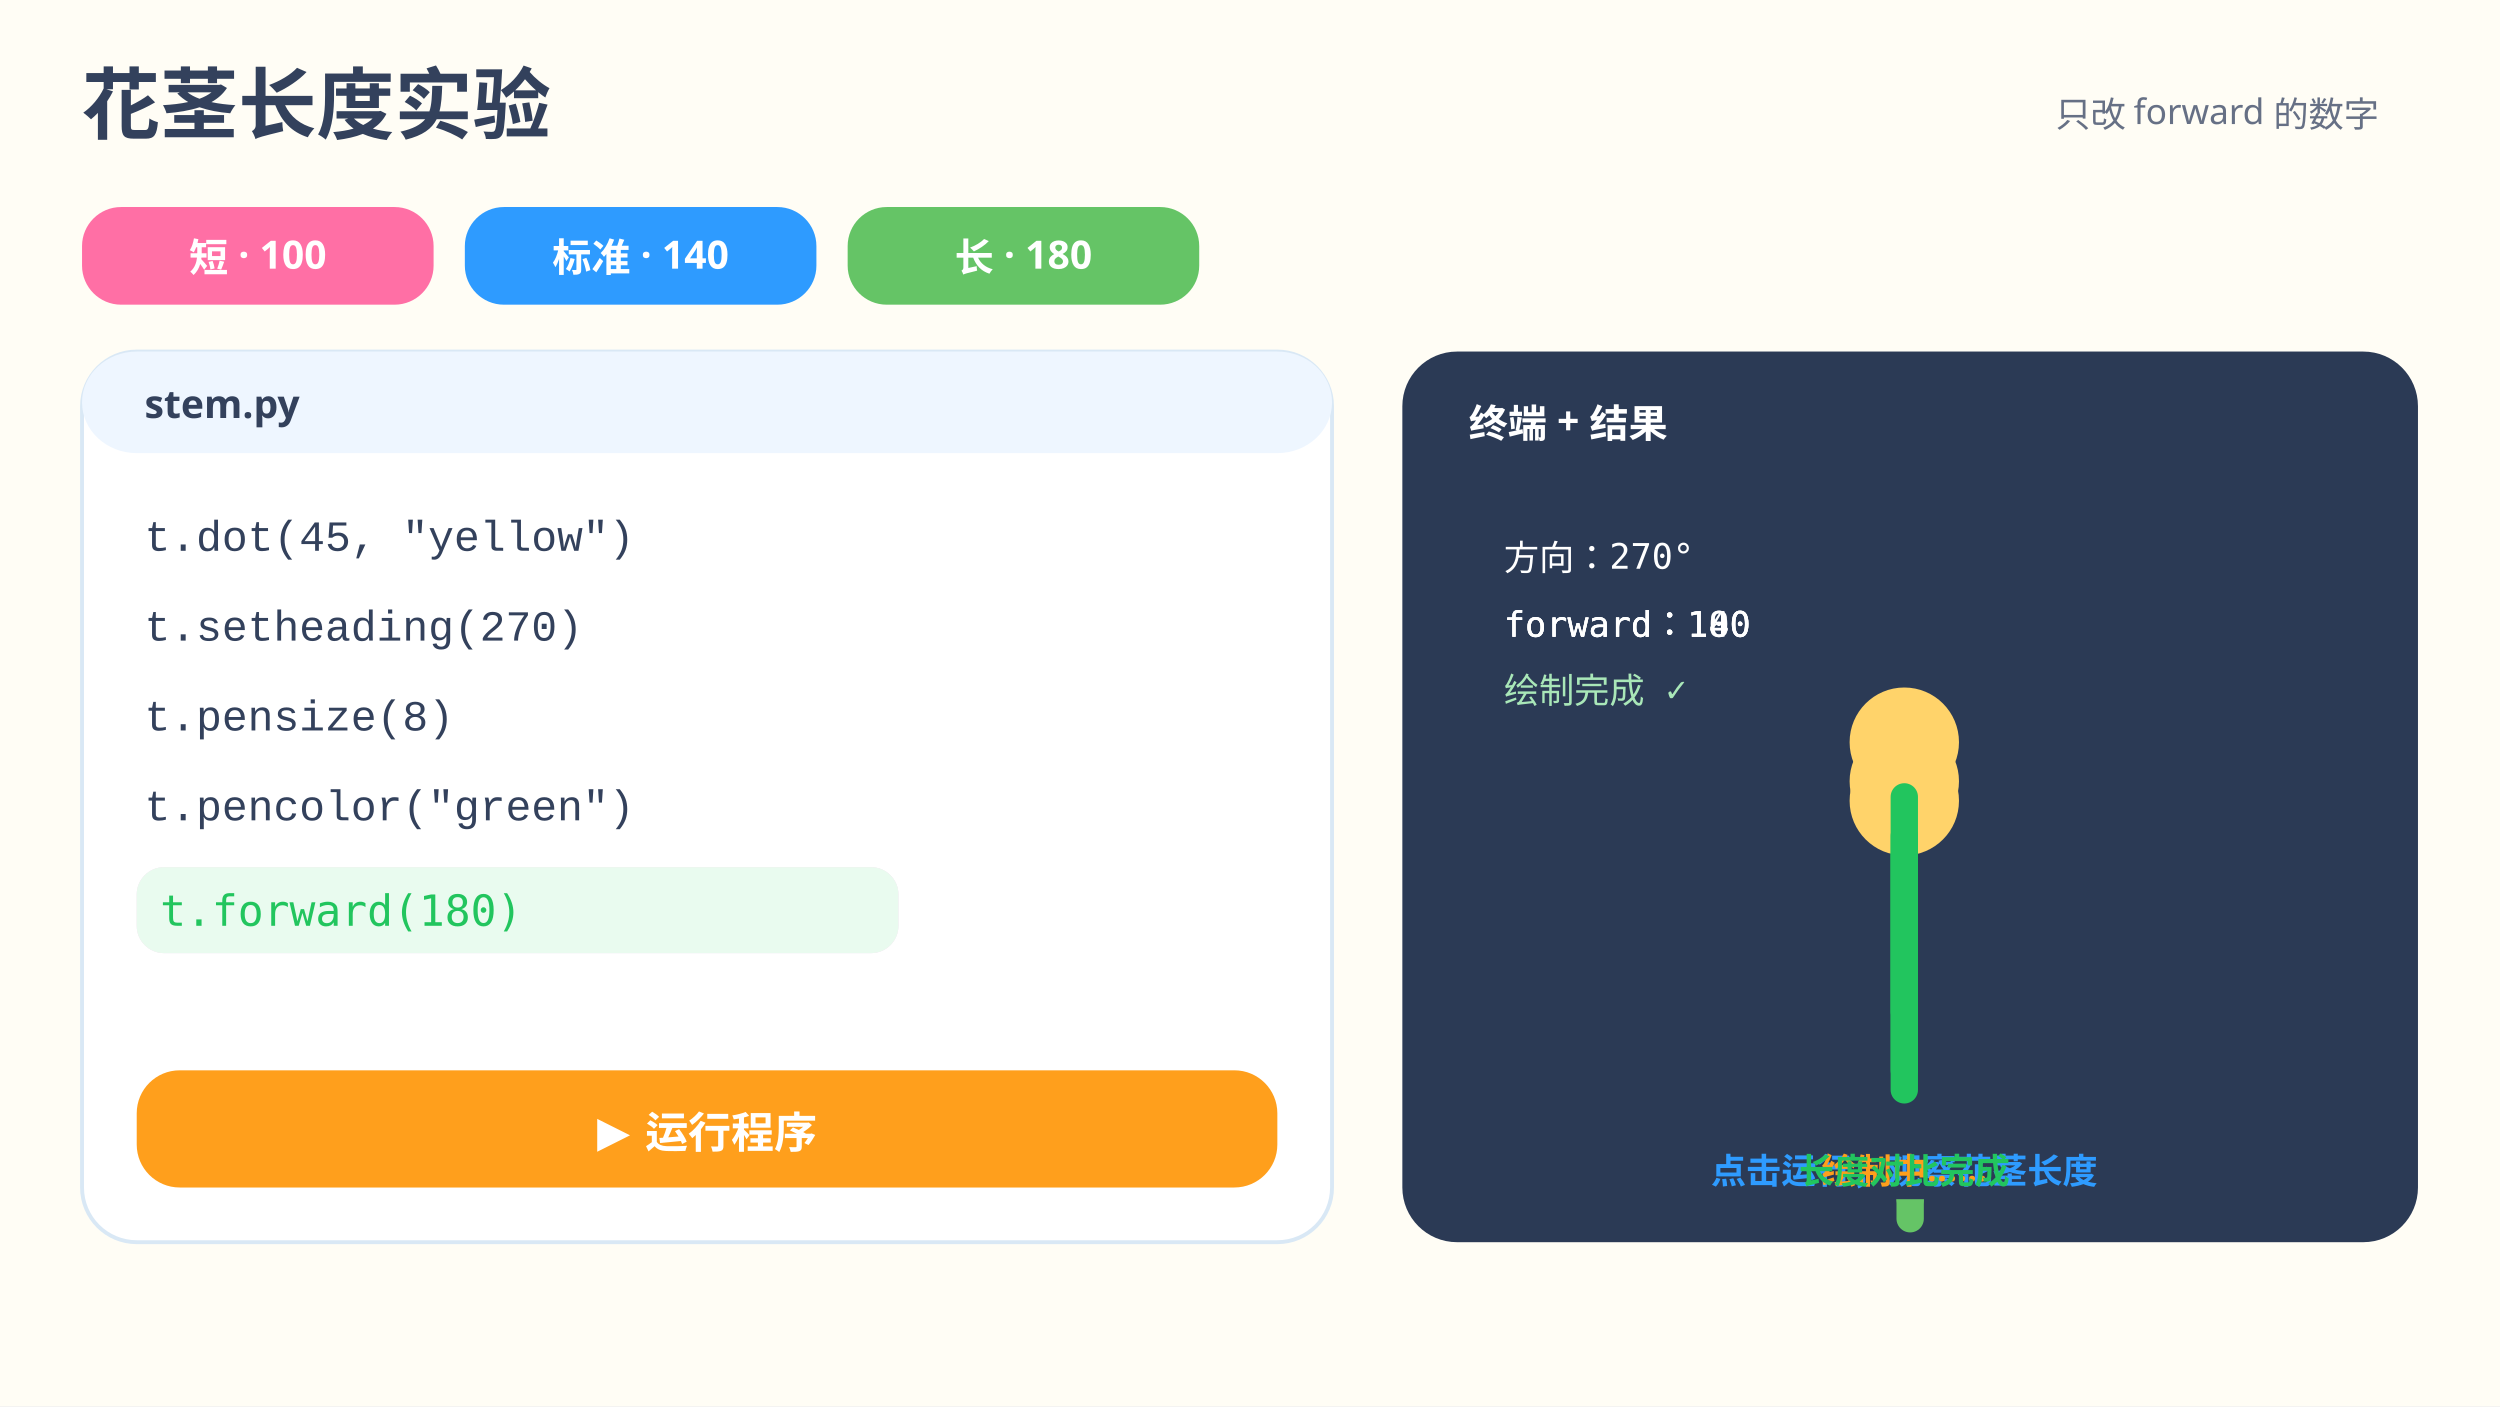
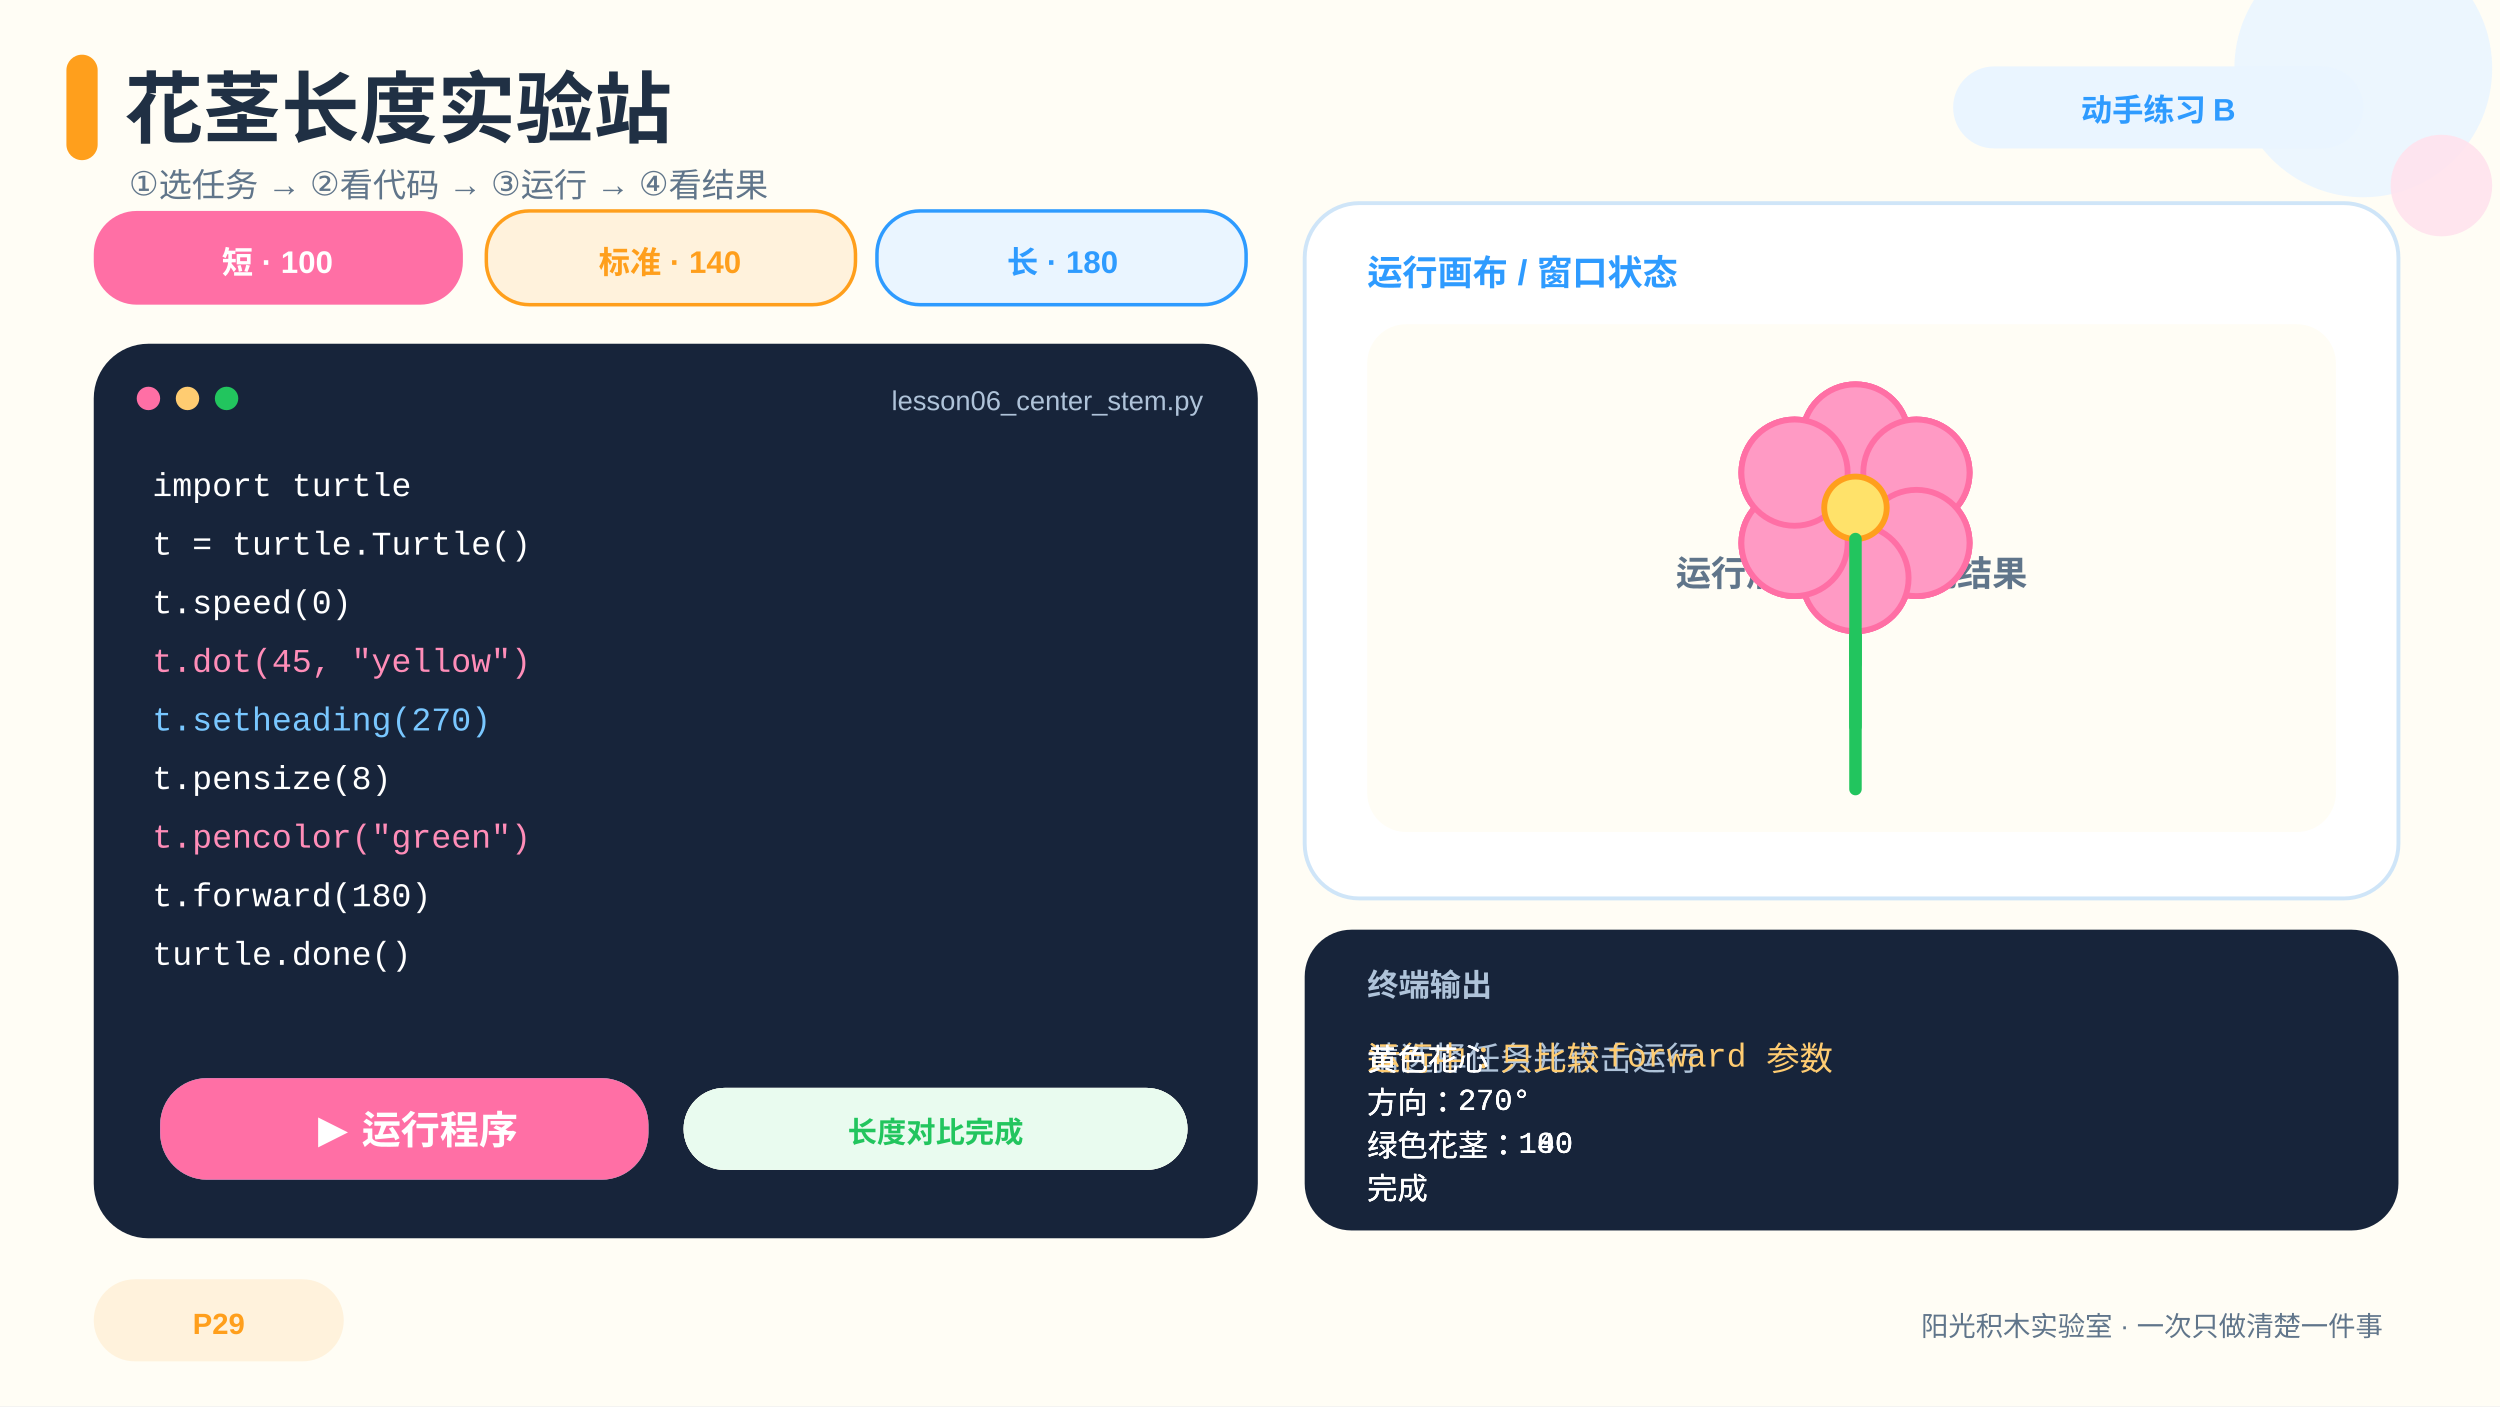
- <svg xmlns="http://www.w3.org/2000/svg" viewBox="0 0 1280 720" data-pptx-page-role="content" font-family="Microsoft YaHei, Segoe UI, sans-serif">
-   <rect width="1280" height="720" fill="#FFFDF5" />
-   <g id="header" data-pptx-bounds="42 22 1196 78">
-     <text x="42" y="68" font-size="40" font-weight="700" fill="#33415C">花茎长度实验</text>
-     <text x="1218" y="65" text-anchor="end" font-size="18" fill="#667085">只改 forward 的数字</text>
+ <svg xmlns="http://www.w3.org/2000/svg" viewBox="0 0 1280 720" data-pptx-page-role="content" font-family="Microsoft YaHei, Arial, sans-serif">
+   <rect x="0" y="0" width="1280" height="720" rx="0" fill="#FFFDF5" id="page-bg" />
+   <circle cx="1210" cy="35" r="66" fill="#EAF5FF" opacity="0.9" />
+   <circle cx="1250" cy="95" r="26" fill="#FFE2ED" opacity="0.9" />
+   <rect x="34" y="28" width="16" height="54" rx="8" fill="#FF9F1C" />
+   <text x="64" y="70" font-family="YouYuan, Microsoft YaHei, sans-serif" font-size="40" font-weight="700" fill="#203044" text-anchor="start">花茎长度实验站</text>
+   <text x="66" y="100" font-family="Microsoft YaHei, Arial, sans-serif" font-size="17" font-weight="400" fill="#60758A" text-anchor="start">①选任务 → ②看代码 → ③运行 → ④看结果</text>
+   <rect x="1000" y="34" width="210" height="42" rx="21" fill="#EAF5FF" />
+   <text x="1105.0" y="62" font-family="Microsoft YaHei, Arial, sans-serif" font-size="16" font-weight="700" fill="#2E9BFF" text-anchor="middle">动手练习 B</text>
+   <rect x="48" y="655" width="128" height="42" rx="21" fill="#FFF2DC" />
+   <text x="112.0" y="683" font-family="Microsoft YaHei, Arial, sans-serif" font-size="15" font-weight="700" fill="#FF9F1C" text-anchor="middle">P29</text>
+   <g id="task-t1-button">
+     <rect x="48" y="108" width="189" height="48" rx="22" fill="#FF6FA5" />
+     <text x="142" y="140" font-family="Microsoft YaHei, Arial, sans-serif" font-size="16" font-weight="700" fill="#FFFFFF" text-anchor="middle">短 · 100</text>
  </g>
-   <g id="tasks" data-pptx-bounds="42 106 1196 54" data-pptx-role="decoration">
-     <g id="stem-short" data-pptx-bounds="42 106 180 50">
-       <rect x="42" y="106" width="180" height="50" rx="20" fill="#FF6FA5" />
-       <text x="132" y="139" text-anchor="middle" font-size="20" font-weight="700" fill="#FFFFFF">短 · 100</text>
-     </g>
-     <g id="stem-short-hit" data-pptx-bounds="42 106 180 50">
-       <rect x="42" y="106" width="180" height="50" rx="20" fill="#FFFFFF" fill-opacity="0.001" />
-     </g>
-     <g id="stem-normal" data-pptx-bounds="238 106 180 50">
-       <rect x="238" y="106" width="180" height="50" rx="20" fill="#2E9BFF" />
-       <text x="328" y="139" text-anchor="middle" font-size="20" font-weight="700" fill="#FFFFFF">标准 · 140</text>
-     </g>
-     <g id="stem-normal-hit" data-pptx-bounds="238 106 180 50">
-       <rect x="238" y="106" width="180" height="50" rx="20" fill="#FFFFFF" fill-opacity="0.001" />
-     </g>
-     <g id="stem-long" data-pptx-bounds="434 106 180 50">
-       <rect x="434" y="106" width="180" height="50" rx="20" fill="#65C466" />
-       <text x="524" y="139" text-anchor="middle" font-size="20" font-weight="700" fill="#FFFFFF">长 · 180</text>
-     </g>
-     <g id="stem-long-hit" data-pptx-bounds="434 106 180 50">
-       <rect x="434" y="106" width="180" height="50" rx="20" fill="#FFFFFF" fill-opacity="0.001" />
+   <g id="task-t1-hit">
+     <rect x="48" y="108" width="189" height="48" rx="20" fill="#FFFFFF" opacity="0.001" />
+   </g>
+   <g id="task-t2-button">
+     <rect x="249" y="108" width="189" height="48" rx="22" fill="#FFF2DC" stroke="#FF9F1C" stroke-width="1.8" />
+     <text x="343" y="140" font-family="Microsoft YaHei, Arial, sans-serif" font-size="16" font-weight="700" fill="#FF9F1C" text-anchor="middle">标准 · 140</text>
+   </g>
+   <g id="task-t2-hit">
+     <rect x="249" y="108" width="189" height="48" rx="20" fill="#FFFFFF" opacity="0.001" />
+   </g>
+   <g id="task-t3-button">
+     <rect x="449" y="108" width="189" height="48" rx="22" fill="#EAF5FF" stroke="#2E9BFF" stroke-width="1.8" />
+     <text x="544" y="140" font-family="Microsoft YaHei, Arial, sans-serif" font-size="16" font-weight="700" fill="#2E9BFF" text-anchor="middle">长 · 180</text>
+   </g>
+   <g id="task-t3-hit">
+     <rect x="449" y="108" width="189" height="48" rx="20" fill="#FFFFFF" opacity="0.001" />
+   </g>
+   <rect x="48" y="176" width="596" height="458" rx="28" fill="#17243A" id="editor-shell" />
+   <circle cx="76" cy="204" r="6" fill="#FF6FA5" />
+   <circle cx="96" cy="204" r="6" fill="#FFCC71" />
+   <circle cx="116" cy="204" r="6" fill="#22C55E" />
+   <text x="616" y="210" font-family="Microsoft YaHei, Arial, sans-serif" font-size="14" font-weight="400" fill="#AFC3D9" text-anchor="end">lesson06_center_stem.py</text>
+   <g id="code-t1-state">
+     <rect x="66" y="226" width="558" height="306" rx="14" fill="#17243A" />
+     <text x="78" y="254" font-family="Consolas, Courier New, monospace" font-size="17" font-weight="400" fill="#FFFFFF" text-anchor="start">import turtle</text>
+     <text x="78" y="284" font-family="Consolas, Courier New, monospace" font-size="17" font-weight="400" fill="#FFFFFF" text-anchor="start">t = turtle.Turtle()</text>
+     <text x="78" y="314" font-family="Consolas, Courier New, monospace" font-size="17" font-weight="400" fill="#FFFFFF" text-anchor="start">t.speed(0)</text>
+     <text x="78" y="344" font-family="Consolas, Courier New, monospace" font-size="17" font-weight="400" fill="#FF8DB8" text-anchor="start">t.dot(45, "yellow")</text>
+     <text x="78" y="374" font-family="Consolas, Courier New, monospace" font-size="17" font-weight="400" fill="#79C7FF" text-anchor="start">t.setheading(270)</text>
+     <text x="78" y="404" font-family="Consolas, Courier New, monospace" font-size="17" font-weight="400" fill="#FFFFFF" text-anchor="start">t.pensize(8)</text>
+     <text x="78" y="434" font-family="Consolas, Courier New, monospace" font-size="17" font-weight="400" fill="#FF8DB8" text-anchor="start">t.pencolor("green")</text>
+     <text x="78" y="464" font-family="Consolas, Courier New, monospace" font-size="17" font-weight="400" fill="#FFFFFF" text-anchor="start">t.forward(100)</text>
+     <text x="78" y="494" font-family="Consolas, Courier New, monospace" font-size="17" font-weight="400" fill="#FFFFFF" text-anchor="start">turtle.done()</text>
+   </g>
+   <g id="code-t2-state">
+     <rect x="66" y="226" width="558" height="306" rx="14" fill="#17243A" />
+     <text x="78" y="254" font-family="Consolas, Courier New, monospace" font-size="17" font-weight="400" fill="#FFFFFF" text-anchor="start">import turtle</text>
+     <text x="78" y="284" font-family="Consolas, Courier New, monospace" font-size="17" font-weight="400" fill="#FFFFFF" text-anchor="start">t = turtle.Turtle()</text>
+     <text x="78" y="314" font-family="Consolas, Courier New, monospace" font-size="17" font-weight="400" fill="#FFFFFF" text-anchor="start">t.speed(0)</text>
+     <text x="78" y="344" font-family="Consolas, Courier New, monospace" font-size="17" font-weight="400" fill="#FF8DB8" text-anchor="start">t.dot(45, "yellow")</text>
+     <text x="78" y="374" font-family="Consolas, Courier New, monospace" font-size="17" font-weight="400" fill="#79C7FF" text-anchor="start">t.setheading(270)</text>
+     <text x="78" y="404" font-family="Consolas, Courier New, monospace" font-size="17" font-weight="400" fill="#FFFFFF" text-anchor="start">t.pensize(8)</text>
+     <text x="78" y="434" font-family="Consolas, Courier New, monospace" font-size="17" font-weight="400" fill="#FF8DB8" text-anchor="start">t.pencolor("green")</text>
+     <text x="78" y="464" font-family="Consolas, Courier New, monospace" font-size="17" font-weight="400" fill="#FFFFFF" text-anchor="start">t.forward(140)</text>
+     <text x="78" y="494" font-family="Consolas, Courier New, monospace" font-size="17" font-weight="400" fill="#FFFFFF" text-anchor="start">turtle.done()</text>
+   </g>
+   <g id="code-t3-state">
+     <rect x="66" y="226" width="558" height="306" rx="14" fill="#17243A" />
+     <text x="78" y="254" font-family="Consolas, Courier New, monospace" font-size="17" font-weight="400" fill="#FFFFFF" text-anchor="start">import turtle</text>
+     <text x="78" y="284" font-family="Consolas, Courier New, monospace" font-size="17" font-weight="400" fill="#FFFFFF" text-anchor="start">t = turtle.Turtle()</text>
+     <text x="78" y="314" font-family="Consolas, Courier New, monospace" font-size="17" font-weight="400" fill="#FFFFFF" text-anchor="start">t.speed(0)</text>
+     <text x="78" y="344" font-family="Consolas, Courier New, monospace" font-size="17" font-weight="400" fill="#FF8DB8" text-anchor="start">t.dot(45, "yellow")</text>
+     <text x="78" y="374" font-family="Consolas, Courier New, monospace" font-size="17" font-weight="400" fill="#79C7FF" text-anchor="start">t.setheading(270)</text>
+     <text x="78" y="404" font-family="Consolas, Courier New, monospace" font-size="17" font-weight="400" fill="#FFFFFF" text-anchor="start">t.pensize(8)</text>
+     <text x="78" y="434" font-family="Consolas, Courier New, monospace" font-size="17" font-weight="400" fill="#FF8DB8" text-anchor="start">t.pencolor("green")</text>
+     <text x="78" y="464" font-family="Consolas, Courier New, monospace" font-size="17" font-weight="400" fill="#FFFFFF" text-anchor="start">t.forward(180)</text>
+     <text x="78" y="494" font-family="Consolas, Courier New, monospace" font-size="17" font-weight="400" fill="#FFFFFF" text-anchor="start">turtle.done()</text>
+   </g>
+   <g id="run-t1-button">
+     <rect x="82" y="552" width="250" height="52" rx="24" fill="#FF9F1C" />
+     <text x="214" y="585" font-family="Microsoft YaHei, Arial, sans-serif" font-size="20" font-weight="700" fill="#FFFFFF" text-anchor="middle">▶ 运行程序</text>
+     <g id="run-t1-hit">
+       <rect x="82" y="552" width="250" height="52" rx="20" fill="#FFFFFF" opacity="0.001" />
    </g>
  </g>
-   <g id="editor" data-pptx-bounds="42 180 640 456" data-pptx-role="decoration">
-     <rect x="42" y="180" width="640" height="456" rx="28" fill="#FFFFFF" stroke="#D9E8F5" stroke-width="2" />
-     <rect x="42" y="180" width="640" height="52" rx="28" fill="#EEF6FF" />
-     <text x="74" y="214" font-size="20" font-weight="700" fill="#33415C">stem.py</text>
-     <text x="74" y="282" font-family="Consolas, Courier New, monospace" font-size="22" fill="#33415C">t.dot(45, "yellow")</text>
-     <text x="74" y="328" font-family="Consolas, Courier New, monospace" font-size="22" fill="#33415C">t.setheading(270)</text>
-     <text x="74" y="374" font-family="Consolas, Courier New, monospace" font-size="22" fill="#33415C">t.pensize(8)</text>
-     <text x="74" y="420" font-family="Consolas, Courier New, monospace" font-size="22" fill="#33415C">t.pencolor("green")</text>
-     <g id="run-stem-hit" data-pptx-bounds="70 548 584 60">
-       <rect x="70" y="548" width="584" height="60" rx="22" fill="#FF9F1C" />
-       <text x="362" y="587" text-anchor="middle" font-size="22" font-weight="700" fill="#FFFFFF">▶ 运行程序</text>
-       <rect x="70" y="548" width="584" height="60" rx="22" fill="#FFFFFF" fill-opacity="0.001" />
+   <g id="run-t2-button">
+     <rect x="82" y="552" width="250" height="52" rx="24" fill="#2E9BFF" />
+     <text x="214" y="585" font-family="Microsoft YaHei, Arial, sans-serif" font-size="20" font-weight="700" fill="#FFFFFF" text-anchor="middle">▶ 运行程序</text>
+     <g id="run-t2-hit">
+       <rect x="82" y="552" width="250" height="52" rx="20" fill="#FFFFFF" opacity="0.001" />
    </g>
  </g>
-   <g id="terminal" data-pptx-bounds="718 180 520 456" data-pptx-role="decoration">
-     <rect x="718" y="180" width="520" height="456" rx="28" fill="#2B3A55" />
-     <text x="752" y="224" font-size="20" font-weight="700" fill="#FFFFFF">终端 + 结果</text>
-     <g id="stem-output" data-pptx-bounds="752 250 440 116" font-family="Consolas, Courier New, monospace" font-size="18">
-       <text x="752" y="278" fill="#FFFFFF">设置方向：270°</text>
-       <text x="752" y="312" fill="#FFFFFF">设置画笔：绿色 / 8</text>
-       <text x="752" y="346" fill="#A9E7B8">绘制花茎：完成 ✓</text>
+   <g id="run-t3-button">
+     <rect x="82" y="552" width="250" height="52" rx="24" fill="#FF6FA5" />
+     <text x="214" y="585" font-family="Microsoft YaHei, Arial, sans-serif" font-size="20" font-weight="700" fill="#FFFFFF" text-anchor="middle">▶ 运行程序</text>
+     <g id="run-t3-hit">
+       <rect x="82" y="552" width="250" height="52" rx="20" fill="#FFFFFF" opacity="0.001" />
    </g>
  </g>
-   <g id="p21-task-short-hit" data-pptx-bounds="42 106 180 50">
-     <rect x="42" y="106" width="180" height="50" rx="20" fill="#FFFFFF" fill-opacity="0.001" />
+   <g id="status-guide">
+     <rect x="350" y="557" width="258" height="42" rx="21" fill="#EAF5FF" />
+     <text x="479.0" y="585" font-family="Microsoft YaHei, Arial, sans-serif" font-size="15" font-weight="700" fill="#2E9BFF" text-anchor="middle">已选任务，等待运行</text>
  </g>
-   <g id="p21-task-normal-hit" data-pptx-bounds="238 106 180 50">
-     <rect x="238" y="106" width="180" height="50" rx="20" fill="#FFFFFF" fill-opacity="0.001" />
+   <g id="status-running">
+     <rect x="350" y="557" width="258" height="42" rx="21" fill="#FFF2DC" />
+     <text x="479.0" y="585" font-family="Microsoft YaHei, Arial, sans-serif" font-size="15" font-weight="700" fill="#FF9F1C" text-anchor="middle">运行中：只比较 forward 参数</text>
  </g>
-   <g id="p21-task-long-hit" data-pptx-bounds="434 106 180 50">
-     <rect x="434" y="106" width="180" height="50" rx="20" fill="#FFFFFF" fill-opacity="0.001" />
+   <g id="status-done">
+     <rect x="350" y="557" width="258" height="42" rx="21" fill="#E9FBEF" />
+     <text x="479.0" y="585" font-family="Microsoft YaHei, Arial, sans-serif" font-size="15" font-weight="700" fill="#22C55E" text-anchor="middle">长度对比完成</text>
  </g>
-   <g id="p21-run-normal-hit" data-pptx-bounds="70 548 584 60">
-     <rect x="70" y="548" width="584" height="60" rx="22" fill="#FFFFFF" fill-opacity="0.001" />
+   <rect x="668" y="104" width="560" height="356" rx="28" fill="#FFFFFF" stroke="#CFE5F8" stroke-width="2" id="canvas-shell" />
+   <text x="700" y="146" font-family="Microsoft YaHei, Arial, sans-serif" font-size="18" font-weight="700" fill="#2E9BFF" text-anchor="start">运行画布 / 窗口状态</text>
+   <rect x="700" y="166" width="496" height="260" rx="20" fill="#FFFDF5" id="canvas-inner" />
+   <g id="canvas-guide">
+     <text x="948" y="300" font-family="Microsoft YaHei, Arial, sans-serif" font-size="18" font-weight="700" fill="#60758A" text-anchor="middle">运行后这里才出现结果</text>
  </g>
-   <g id="p21-run-short-hit" data-pptx-bounds="70 548 584 60">
-     <rect x="70" y="548" width="584" height="60" rx="22" fill="#FFFFFF" fill-opacity="0.001" />
+   <g id="preview-t1">
+     <g opacity="1">
+       <circle cx="950.0" cy="224.0" r="27.2" fill="#FF9AC4" stroke="#FF6FA5" stroke-width="3" />
+       <circle cx="981.2" cy="242.0" r="27.2" fill="#FF9AC4" stroke="#FF6FA5" stroke-width="3" />
+       <circle cx="981.2" cy="278.0" r="27.2" fill="#FF9AC4" stroke="#FF6FA5" stroke-width="3" />
+       <circle cx="950.0" cy="296.0" r="27.2" fill="#FF9AC4" stroke="#FF6FA5" stroke-width="3" />
+       <circle cx="918.8" cy="278.0" r="27.2" fill="#FF9AC4" stroke="#FF6FA5" stroke-width="3" />
+       <circle cx="918.8" cy="242.0" r="27.2" fill="#FF9AC4" stroke="#FF6FA5" stroke-width="3" />
+       <circle cx="950" cy="260" r="16.0" fill="#FFE26A" stroke="#FF9F1C" stroke-width="3" />
+       <line x1="950" y1="276.0" x2="950" y2="340.0" stroke="#22C55E" stroke-width="6.4" stroke-linecap="round" />
+     </g>
  </g>
-   <g id="p21-run-long-hit" data-pptx-bounds="70 548 584 60">
-     <rect x="70" y="548" width="584" height="60" rx="22" fill="#FFFFFF" fill-opacity="0.001" />
+   <g id="preview-t2">
+     <g opacity="1">
+       <circle cx="950.0" cy="224.0" r="27.2" fill="#FF9AC4" stroke="#FF6FA5" stroke-width="3" />
+       <circle cx="981.2" cy="242.0" r="27.2" fill="#FF9AC4" stroke="#FF6FA5" stroke-width="3" />
+       <circle cx="981.2" cy="278.0" r="27.2" fill="#FF9AC4" stroke="#FF6FA5" stroke-width="3" />
+       <circle cx="950.0" cy="296.0" r="27.2" fill="#FF9AC4" stroke="#FF6FA5" stroke-width="3" />
+       <circle cx="918.8" cy="278.0" r="27.2" fill="#FF9AC4" stroke="#FF6FA5" stroke-width="3" />
+       <circle cx="918.8" cy="242.0" r="27.2" fill="#FF9AC4" stroke="#FF6FA5" stroke-width="3" />
+       <circle cx="950" cy="260" r="16.0" fill="#FFE26A" stroke="#FF9F1C" stroke-width="3" />
+       <line x1="950" y1="276.0" x2="950" y2="372.0" stroke="#22C55E" stroke-width="6.4" stroke-linecap="round" />
+     </g>
  </g>
-   <g id="stem-result-short" data-pptx-bounds="154 690 2 2" transform="translate(978 438)">
-     <circle r="30" fill="#FFD36A" />
-     <line x1="0" y1="30" x2="0" y2="130" stroke="#65C466" stroke-width="14" stroke-linecap="round" />
+   <g id="preview-t3">
+     <g opacity="1">
+       <circle cx="950.0" cy="224.0" r="27.2" fill="#FF9AC4" stroke="#FF6FA5" stroke-width="3" />
+       <circle cx="981.2" cy="242.0" r="27.2" fill="#FF9AC4" stroke="#FF6FA5" stroke-width="3" />
+       <circle cx="981.2" cy="278.0" r="27.2" fill="#FF9AC4" stroke="#FF6FA5" stroke-width="3" />
+       <circle cx="950.0" cy="296.0" r="27.2" fill="#FF9AC4" stroke="#FF6FA5" stroke-width="3" />
+       <circle cx="918.8" cy="278.0" r="27.2" fill="#FF9AC4" stroke="#FF6FA5" stroke-width="3" />
+       <circle cx="918.8" cy="242.0" r="27.2" fill="#FF9AC4" stroke="#FF6FA5" stroke-width="3" />
+       <circle cx="950" cy="260" r="16.0" fill="#FFE26A" stroke="#FF9F1C" stroke-width="3" />
+       <line x1="950" y1="276.0" x2="950" y2="404.0" stroke="#22C55E" stroke-width="6.4" stroke-linecap="round" />
+     </g>
  </g>
-   <g id="stem-result-long" data-pptx-bounds="158 690 2 2" transform="translate(978 414)">
-     <circle r="30" fill="#FFD36A" />
-     <line x1="0" y1="30" x2="0" y2="210" stroke="#65C466" stroke-width="14" stroke-linecap="round" />
+   <rect x="668" y="476" width="560" height="154" rx="24" fill="#17243A" id="terminal-shell" />
+   <text x="700" y="510" font-family="Microsoft YaHei, Arial, sans-serif" font-size="16" font-weight="700" fill="#AFC3D9" text-anchor="start">终端输出</text>
+   <g id="terminal-guide">
+     <text x="700" y="548" font-family="Consolas, Courier New, monospace" font-size="17" font-weight="400" fill="#AFC3D9" text-anchor="start">请选择任务并点击运行</text>
  </g>
-   <g id="forward-140" data-pptx-bounds="70 444 390 44" data-pptx-role="decoration">
-     <rect x="70" y="444" width="390" height="44" rx="14" fill="#E5F4FF" />
-     <text x="82" y="474" font-family="Consolas, Courier New, monospace" font-size="22" fill="#2072B8">t.forward(140)</text>
+   <g id="terminal-running">
+     <text x="700" y="548" font-family="Consolas, Courier New, monospace" font-size="17" font-weight="400" fill="#FFCC71" text-anchor="start">运行中：只比较 forward 参数</text>
  </g>
-   <g id="stem-result" data-pptx-bounds="868 382 220 214" transform="translate(978 438)" data-pptx-role="decoration">
-     <circle r="30" fill="#FFD36A" />
-     <line x1="0" y1="30" x2="0" y2="176" stroke="#65C466" stroke-width="14" stroke-linecap="round" />
+   <g id="term-t1-l01">
+     <text x="700" y="548" font-family="Consolas, Courier New, monospace" font-size="15.5" font-weight="400" fill="#FFFFFF" text-anchor="start">黄色花心</text>
  </g>
-   <g id="p21-console-cover" data-pptx-bounds="740 240 476 374">
-     <rect x="740" y="240" width="476" height="374" rx="20" fill="#2B3A55" />
+   <g id="term-t1-l02">
+     <text x="700" y="570" font-family="Consolas, Courier New, monospace" font-size="15.5" font-weight="400" fill="#FFFFFF" text-anchor="start">方向：270°</text>
  </g>
-   <g id="forward-short-state" data-pptx-bounds="70 444 390 44">
-     <rect x="70" y="444" width="390" height="44" rx="14" fill="#FFE2ED" />
-     <text x="82" y="474" font-family="Consolas, monospace" font-size="22" fill="#FF6FA5">t.forward(100)</text>
+   <g id="term-t1-l03">
+     <text x="700" y="592" font-family="Consolas, Courier New, monospace" font-size="15.5" font-weight="400" fill="#FFFFFF" text-anchor="start">绿色花茎：100</text>
  </g>
-   <g id="forward-long-state" data-pptx-bounds="70 444 390 44">
-     <rect x="70" y="444" width="390" height="44" rx="14" fill="#E9FBEF" />
-     <text x="82" y="474" font-family="Consolas, monospace" font-size="22" fill="#22C55E">t.forward(180)</text>
+   <g id="term-t1-l04">
+     <text x="700" y="614" font-family="Consolas, Courier New, monospace" font-size="15.5" font-weight="400" fill="#FFFFFF" text-anchor="start">完成</text>
  </g>
-   <g id="stem-status-guide" data-pptx-bounds="810 584 330 30">
-     <text x="975" y="606" text-anchor="middle" font-size="18" font-weight="700" fill="#2E9BFF">点击运行，观察花茎长度</text>
+   <g id="term-t2-l01">
+     <text x="700" y="548" font-family="Consolas, Courier New, monospace" font-size="15.5" font-weight="400" fill="#FFFFFF" text-anchor="start">黄色花心</text>
  </g>
-   <g id="stem-status-running" data-pptx-bounds="810 584 330 30">
-     <text x="975" y="606" text-anchor="middle" font-size="18" font-weight="700" fill="#FF9F1C">绘制中……</text>
+   <g id="term-t2-l02">
+     <text x="700" y="570" font-family="Consolas, Courier New, monospace" font-size="15.5" font-weight="400" fill="#FFFFFF" text-anchor="start">方向：270°</text>
  </g>
-   <g id="stem-status-done" data-pptx-bounds="810 584 330 30">
-     <text x="975" y="606" text-anchor="middle" font-size="18" font-weight="700" fill="#22C55E">长度对比完成</text>
+   <g id="term-t2-l03">
+     <text x="700" y="592" font-family="Consolas, Courier New, monospace" font-size="15.5" font-weight="400" fill="#FFFFFF" text-anchor="start">绿色花茎：140</text>
  </g>
-   <g id="stem-line-1" data-pptx-bounds="770 270 400 30">
-     <text x="770" y="292" font-family="Consolas, monospace" font-size="18" fill="#FFFFFF">方向：270°</text>
+   <g id="term-t2-l04">
+     <text x="700" y="614" font-family="Consolas, Courier New, monospace" font-size="15.5" font-weight="400" fill="#FFFFFF" text-anchor="start">完成</text>
  </g>
-   <g id="stem-line-short" data-pptx-bounds="770 304 400 30">
-     <text x="770" y="326" font-family="Consolas, monospace" font-size="18" fill="#FFFFFF">forward：100</text>
+   <g id="term-t3-l01">
+     <text x="700" y="548" font-family="Consolas, Courier New, monospace" font-size="15.5" font-weight="400" fill="#FFFFFF" text-anchor="start">黄色花心</text>
  </g>
-   <g id="stem-line-normal" data-pptx-bounds="770 304 400 30">
-     <text x="770" y="326" font-family="Consolas, monospace" font-size="18" fill="#FFFFFF">forward：140</text>
+   <g id="term-t3-l02">
+     <text x="700" y="570" font-family="Consolas, Courier New, monospace" font-size="15.5" font-weight="400" fill="#FFFFFF" text-anchor="start">方向：270°</text>
  </g>
-   <g id="stem-line-long" data-pptx-bounds="770 304 400 30">
-     <text x="770" y="326" font-family="Consolas, monospace" font-size="18" fill="#FFFFFF">forward：180</text>
+   <g id="term-t3-l03">
+     <text x="700" y="592" font-family="Consolas, Courier New, monospace" font-size="15.5" font-weight="400" fill="#FFFFFF" text-anchor="start">绿色花茎：180</text>
  </g>
-   <g id="stem-line-3" data-pptx-bounds="770 338 400 30">
-     <text x="770" y="360" font-family="Consolas, monospace" font-size="18" fill="#A9E7B8">绘制完成 ✓</text>
+   <g id="term-t3-l04">
+     <text x="700" y="614" font-family="Consolas, Courier New, monospace" font-size="15.5" font-weight="400" fill="#FFFFFF" text-anchor="start">完成</text>
  </g>
-   <g id="stem-preview-short" data-pptx-bounds="880 386 190 160">
-     <circle cx="975" cy="410" r="28" fill="#FFD36A" />
-     <line x1="975" y1="438" x2="975" y2="518" stroke="#22C55E" stroke-width="14" stroke-linecap="round" />
-   </g>
-   <g id="stem-preview-normal" data-pptx-bounds="880 376 190 180">
-     <circle cx="975" cy="400" r="28" fill="#FFD36A" />
-     <line x1="975" y1="428" x2="975" y2="548" stroke="#22C55E" stroke-width="14" stroke-linecap="round" />
-   </g>
-   <g id="stem-preview-long" data-pptx-bounds="880 356 190 210">
-     <circle cx="975" cy="380" r="28" fill="#FFD36A" />
-     <line x1="975" y1="408" x2="975" y2="558" stroke="#22C55E" stroke-width="14" stroke-linecap="round" />
-   </g>
+   <text x="1220" y="684" font-family="Microsoft YaHei, Arial, sans-serif" font-size="14" font-weight="400" fill="#60758A" text-anchor="end">阳光积木实验室 · 一次只做清楚一件事</text>
</svg>
